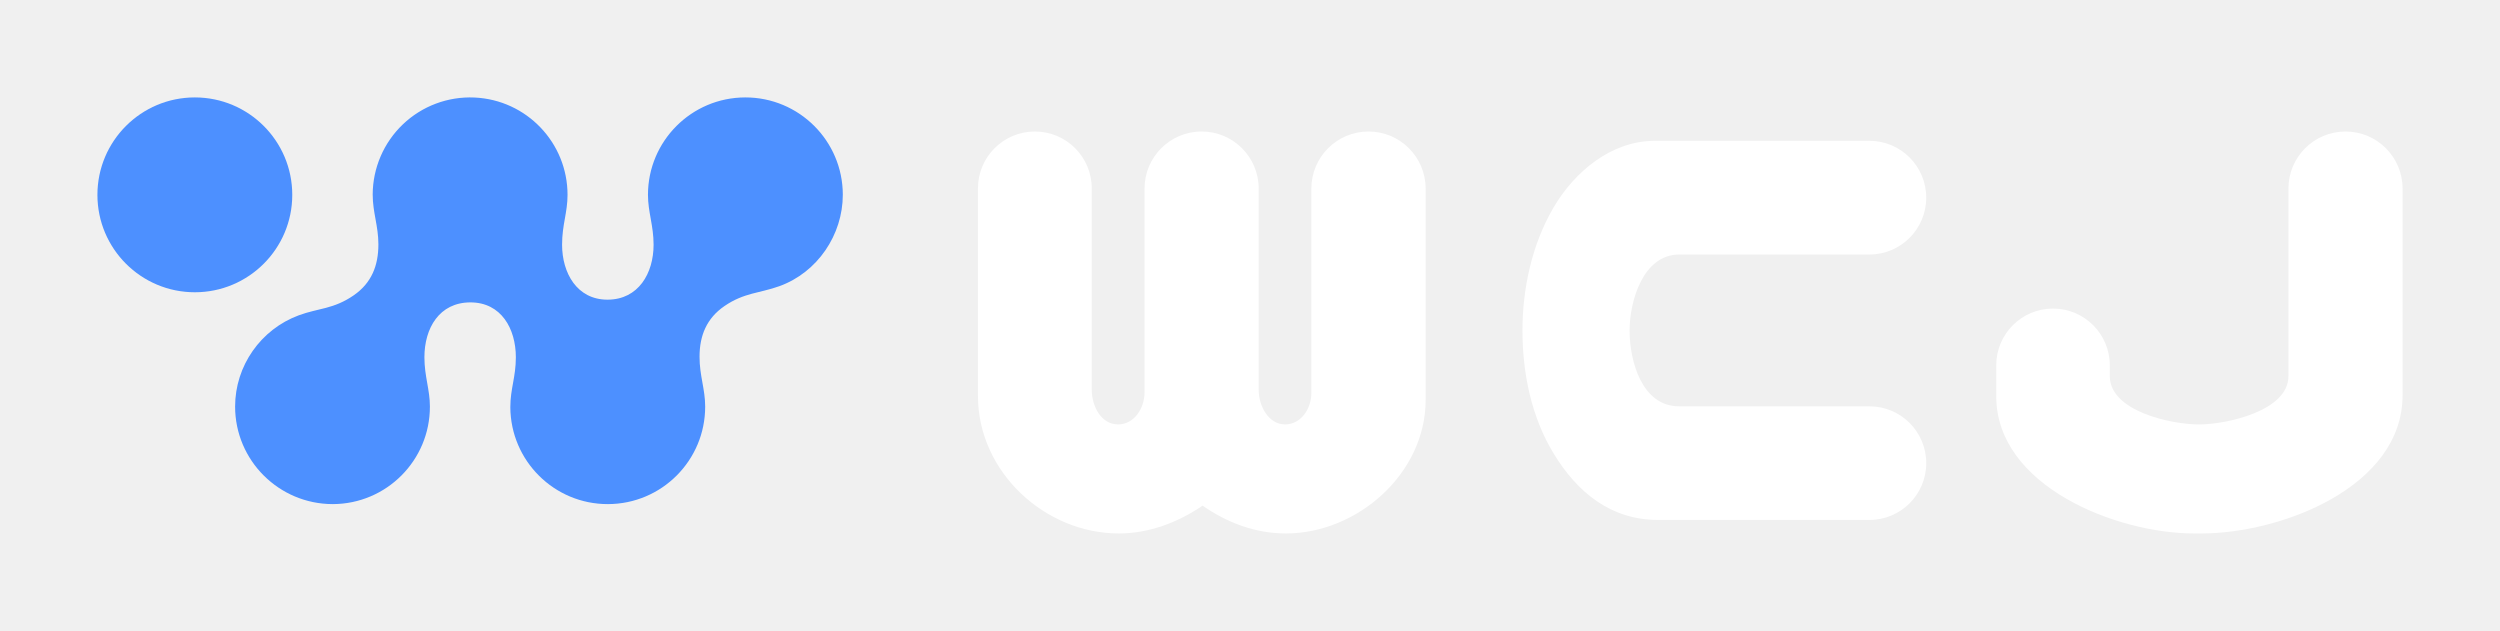
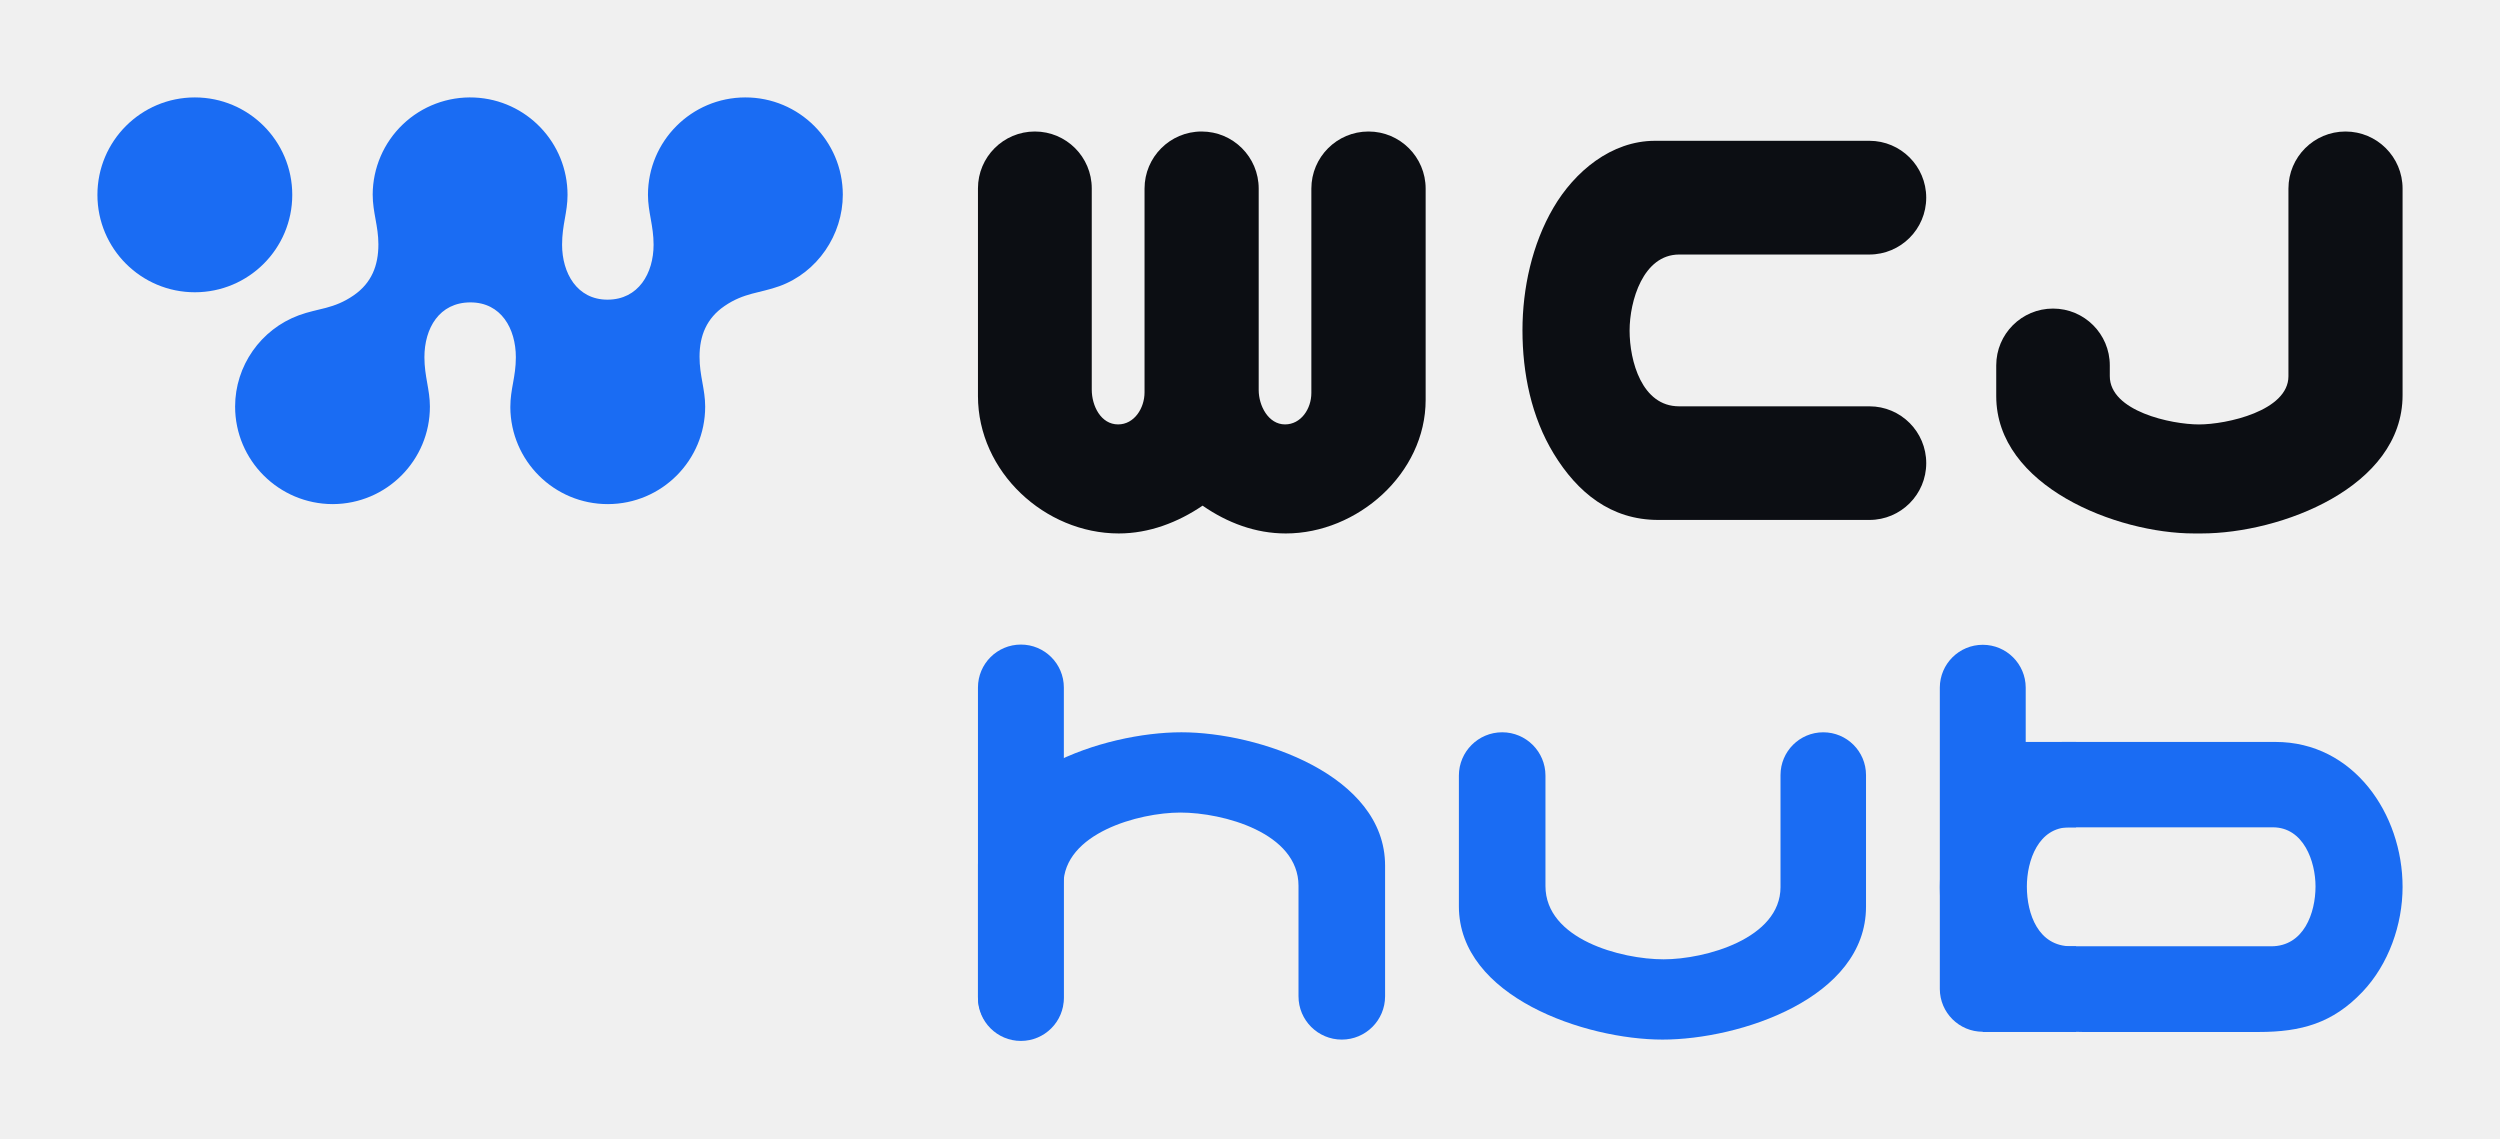
- <svg xmlns="http://www.w3.org/2000/svg" viewBox="0 0 2137.608 539.433" role="img" aria-label="WCJ Tecnologia">
-   <g id="simbolo" fill="#4D90FF" fill-rule="evenodd">
+ <svg xmlns="http://www.w3.org/2000/svg" viewBox="0 0 2137.608 973.335" role="img" aria-label="WCJ Hub">
+   <g id="simbolo" fill="#1A6CF3" fill-rule="evenodd">
    <path d="M83.3 166.6A83.3 83.3 0 1 1 249.9 166.6A83.3 83.3 0 1 1 83.3 166.6Z" />
    <path d="M405.639 83.381A83.3 83.3 0 0 1 485.271 166.609C485.271 181.786 480.609 192.067 480.609 209.238C480.609 233.382 493.298 256.224 519.415 256.224C545.937 256.224 558.845 233.618 558.845 209.24C558.845 192.883 554.042 181.289 554.042 166.625A83.3 83.3 0 0 1 637.192 83.3A83.3 83.3 0 0 1 720.641 166.417C720.641 200.902 698.907 232.934 666.446 244.675C649.67 250.743 636.225 250.167 619.383 261.74C604.191 272.179 598.137 286.98 598.137 305.073C598.137 321.383 602.956 332.605 602.956 347.69A83.3 83.3 0 0 1 519.904 431.034A83.3 83.3 0 0 1 436.357 348.11C436.357 332.381 441.075 322.391 441.075 305.482C441.075 281.075 428.565 258.556 402.25 258.556C375.554 258.556 362.893 280.725 362.893 305.447C362.893 321.801 367.585 333.158 367.585 347.565A83.3 83.3 0 0 1 284.624 431.034C238.511 431.034 201.028 393.697 201.028 347.603C201.028 312.841 222.941 281.614 255.531 269.577C272.141 263.443 285.275 264.421 302.544 252.443C317.713 241.923 323.543 227.057 323.543 208.98C323.543 193.145 318.671 181.737 318.671 166.364A83.3 83.3 0 0 1 405.639 83.381Z" />
  </g>
-   <g id="wcj" fill="#FFFFFF" fill-rule="evenodd">
+   <g id="wcj" fill="#0C0E13" fill-rule="evenodd">
    <path d="M1028.262 432.352C1007.101 446.731 982.483 456.129 956.576 456.129C893.518 456.129 836.197 403.532 836.197 338.603V161.091A48.651 48.651 0 0 1 884.848 112.44A48.651 48.651 0 0 1 933.499 161.091V333.146C933.499 347.127 941.356 362.89 956.037 362.89C969.875 362.89 978.631 348.99 978.631 335.485V161.244A48.804 48.804 0 0 1 1027.436 112.44A48.804 48.804 0 0 1 1076.24 161.244V333.533C1076.24 346.888 1084.5 362.885 1098.757 362.885C1112.407 362.885 1121.264 349.525 1121.264 336.046V161.305A48.864 48.864 0 0 1 1170.128 112.441A48.864 48.864 0 0 1 1218.992 161.305V341.923C1218.992 404.956 1160.575 456.133 1099.4 456.133C1073.453 456.133 1049.352 446.987 1028.262 432.352Z" />
    <path d="M1417.867 444.568C1377.371 444.568 1348.826 421.17 1328.581 388.034C1309.33 356.525 1301.775 319.025 1301.775 282.439C1301.775 246.548 1309.998 208.816 1328.221 177.648C1346.301 146.725 1377.686 120.392 1415.111 120.392H1426.613L1598.384 120.389A48.62 48.62 0 0 1 1647.004 169.009A48.62 48.62 0 0 1 1598.384 217.629H1435.809C1404.886 217.629 1393.372 257.43 1393.372 282.683C1393.372 308.742 1403.885 347.422 1435.658 347.422H1598.445A48.573 48.573 0 0 1 1647.018 395.995A48.573 48.573 0 0 1 1598.445 444.568H1417.867Z" />
    <path d="M2054.308 337.871C2054.308 416.734 1949.91 456.126 1882.398 456.126H1875.899C1810.025 456.126 1706.865 415.885 1706.865 338.726V312.393A48.552 48.552 0 0 1 1755.417 263.841A48.552 48.552 0 0 1 1803.969 312.393V321.618C1803.969 351.636 1856.507 362.915 1880.23 362.915C1903.906 362.915 1956.712 351.288 1956.712 321.682V161.245A48.798 48.798 0 0 1 2005.51 112.448A48.798 48.798 0 0 1 2054.308 161.245V337.871Z" />
  </g>
+   <g id="hub" fill="#1A6CF3" fill-rule="evenodd">
+     <path d="M836.197 739.775C836.197 661.658 944.043 626.137 1010.191 626.137C1076.127 626.137 1184.305 662.646 1184.305 740.079V851.884A37.012 37.012 0 0 1 1147.293 888.897A37.012 37.012 0 0 1 1110.281 851.884V757.445C1110.281 712.014 1045.785 694.776 1009.241 694.776C973.753 694.776 909.304 712.469 909.304 756.534V852.337A36.553 36.553 0 0 1 872.751 888.89A36.553 36.553 0 0 1 836.197 852.337V739.775Z" />
+     <path d="M909.64 853.314A36.722 36.722 0 0 1 872.919 890.035A36.722 36.722 0 0 1 836.197 853.314V587.855A36.722 36.722 0 0 1 872.919 551.133A36.722 36.722 0 0 1 909.64 587.855V853.314Z" />
+     <path d="M1595.519 775.258C1595.519 853.376 1487.673 888.897 1421.525 888.897C1355.589 888.897 1247.412 852.387 1247.412 774.954V663.149A37.012 37.012 0 0 1 1284.424 626.137A37.012 37.012 0 0 1 1321.436 663.149V757.588C1321.436 803.02 1385.931 820.258 1422.476 820.258C1457.963 820.258 1522.413 802.564 1522.413 758.5V662.697A36.553 36.553 0 0 1 1558.966 626.144A36.553 36.553 0 0 1 1595.519 662.697V775.258Z" />
+     <path d="M1945.634 634.388C2012.527 634.388 2054.308 696.123 2054.308 758.324C2054.308 790.568 2042.392 824.52 2019.98 848.112C1994.615 874.813 1967.775 882.391 1931.139 882.391H1780.891C1705.781 882.391 1658.626 830.124 1658.626 758.598C1658.626 697.146 1699.557 634.388 1763.806 634.388H1945.634ZM1769.323 707.395C1742.971 707.395 1733.057 735.824 1733.057 757.998C1733.057 781.613 1742.84 809.118 1770.819 809.118H1941.994C1969.799 809.118 1979.869 780.765 1979.869 757.935C1979.869 736.609 1969.705 707.395 1943.366 707.395H1769.323Z" />
+     <path d="M1732.069 587.855V845.669A36.722 36.722 0 0 1 1658.626 845.669V587.855A36.722 36.722 0 0 1 1732.069 587.855Z" />
+     <path d="M1695.348 634.388H1775.128V707.395H1695.348V634.388Z" />
+     <path d="M1695.348 809.118H1775.128V882.391H1695.348V809.118Z" />
+   </g>
</svg>
